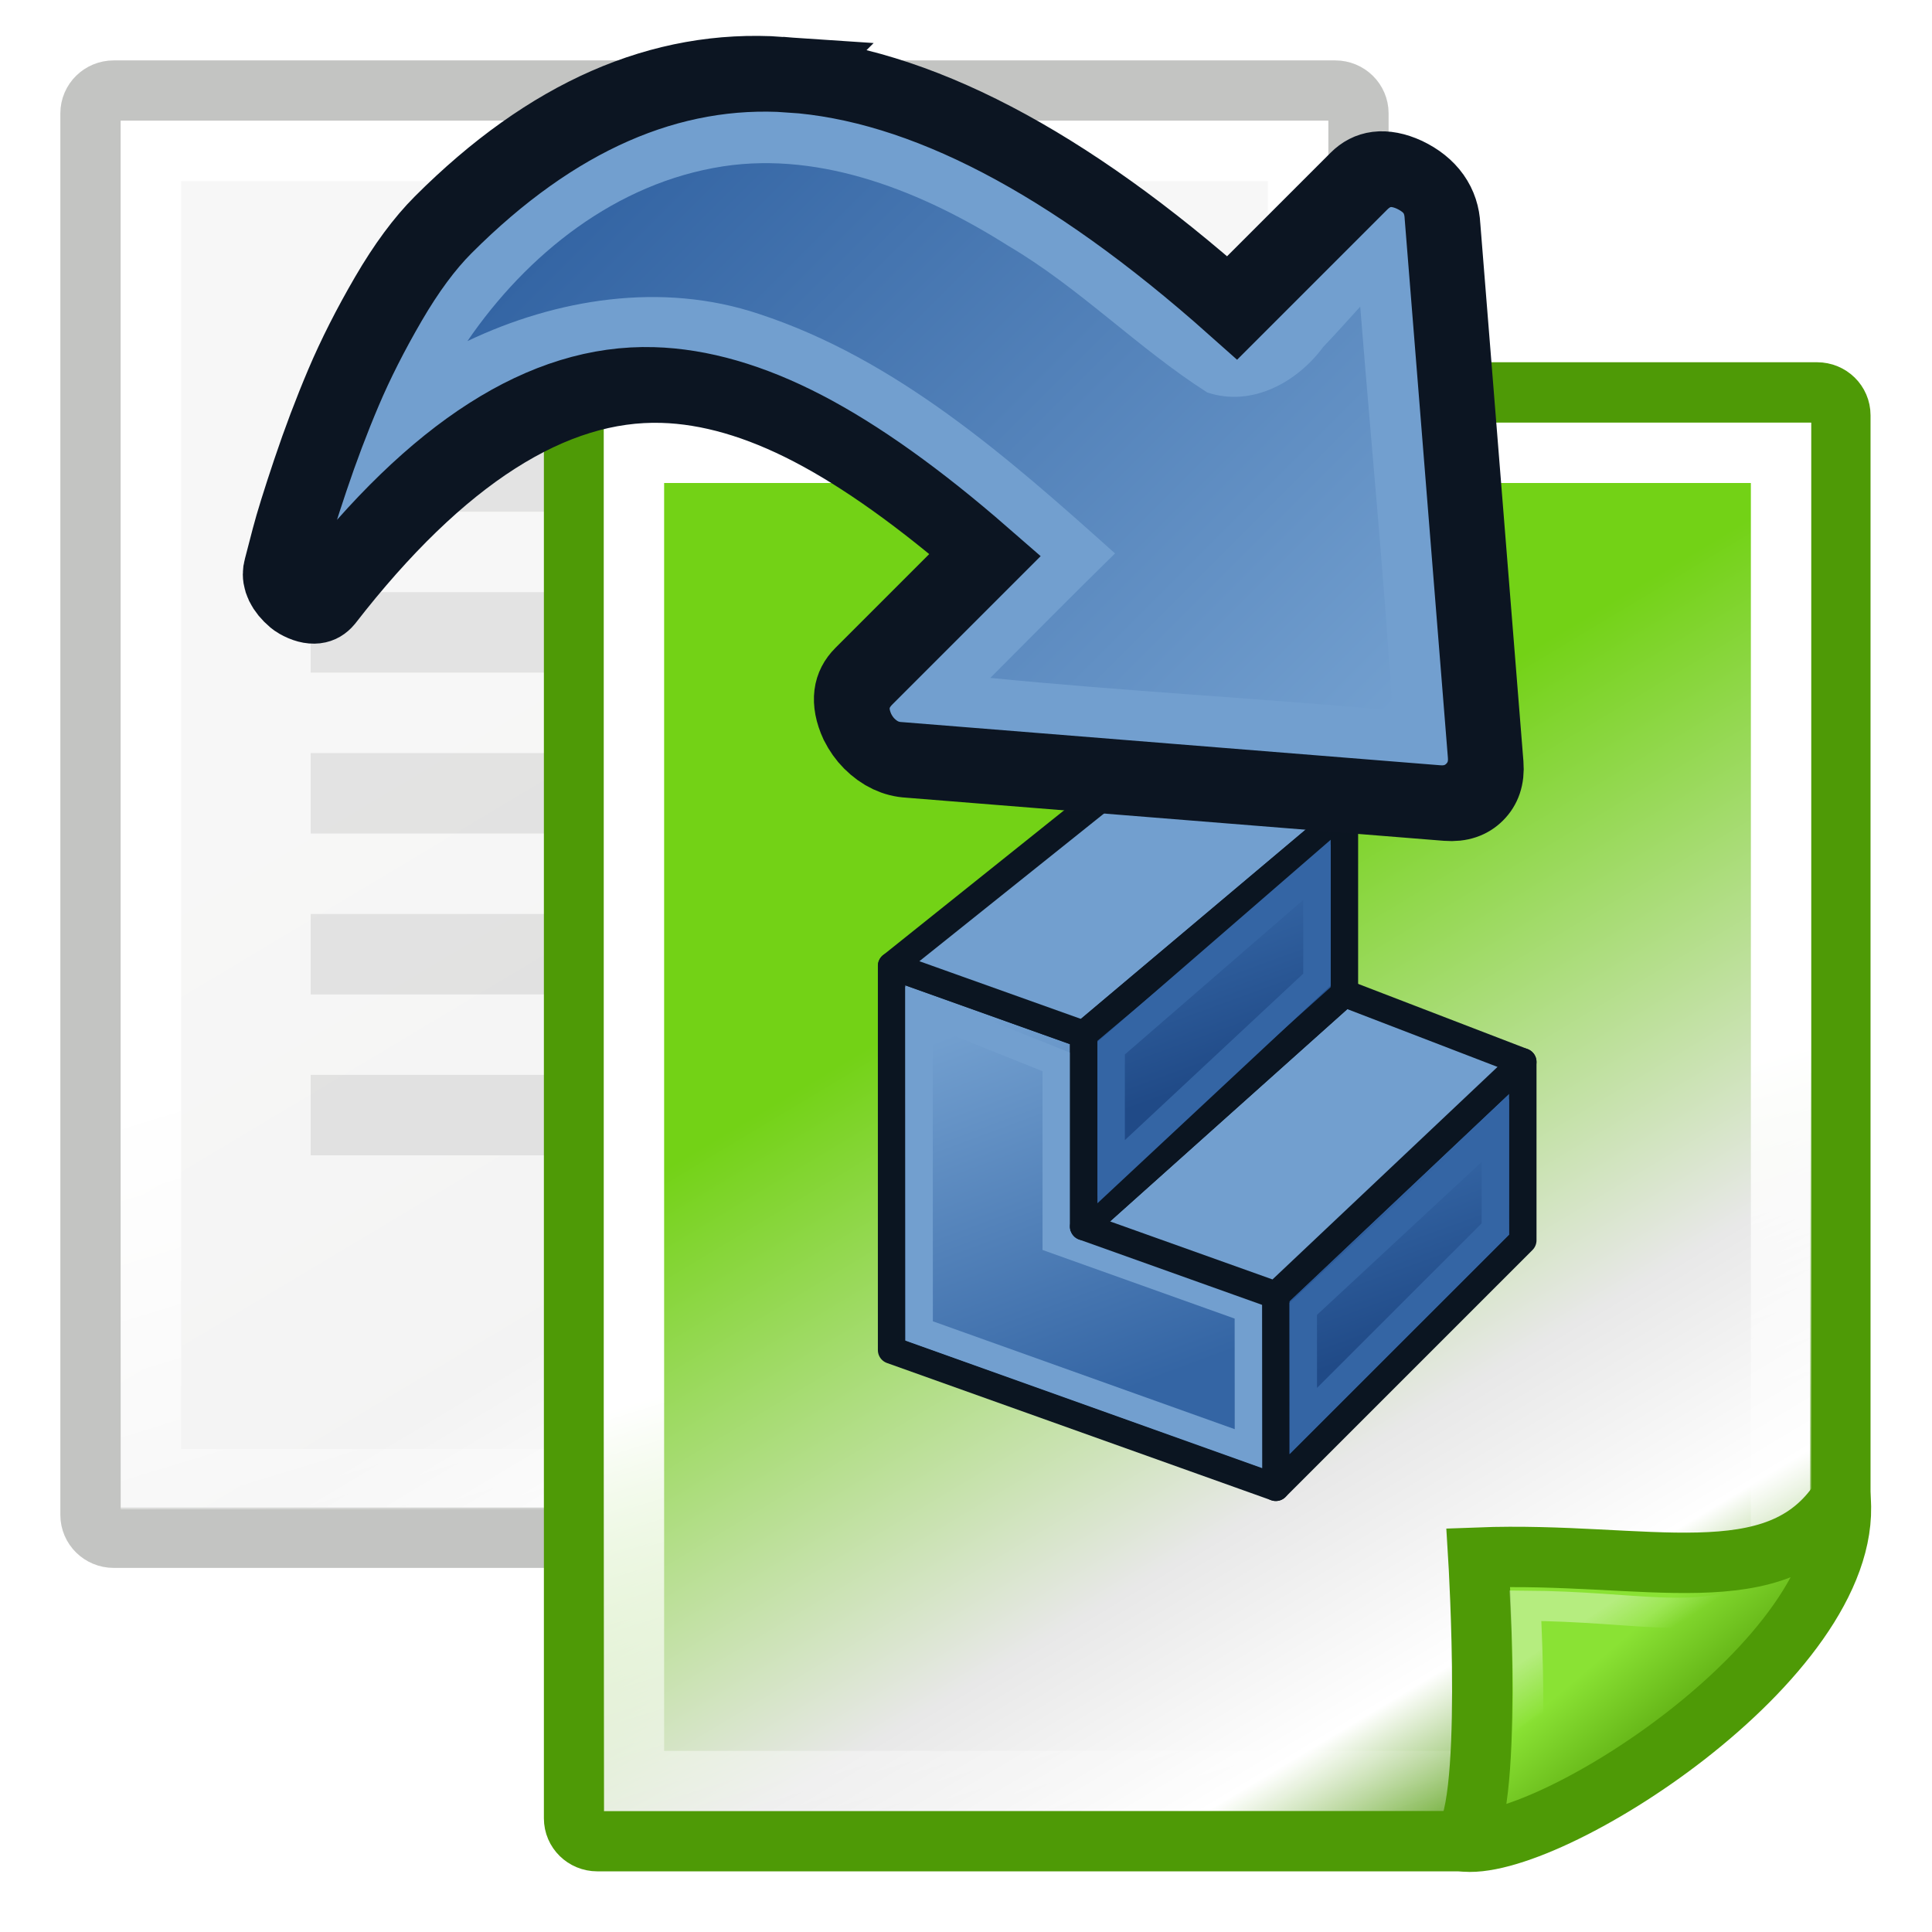
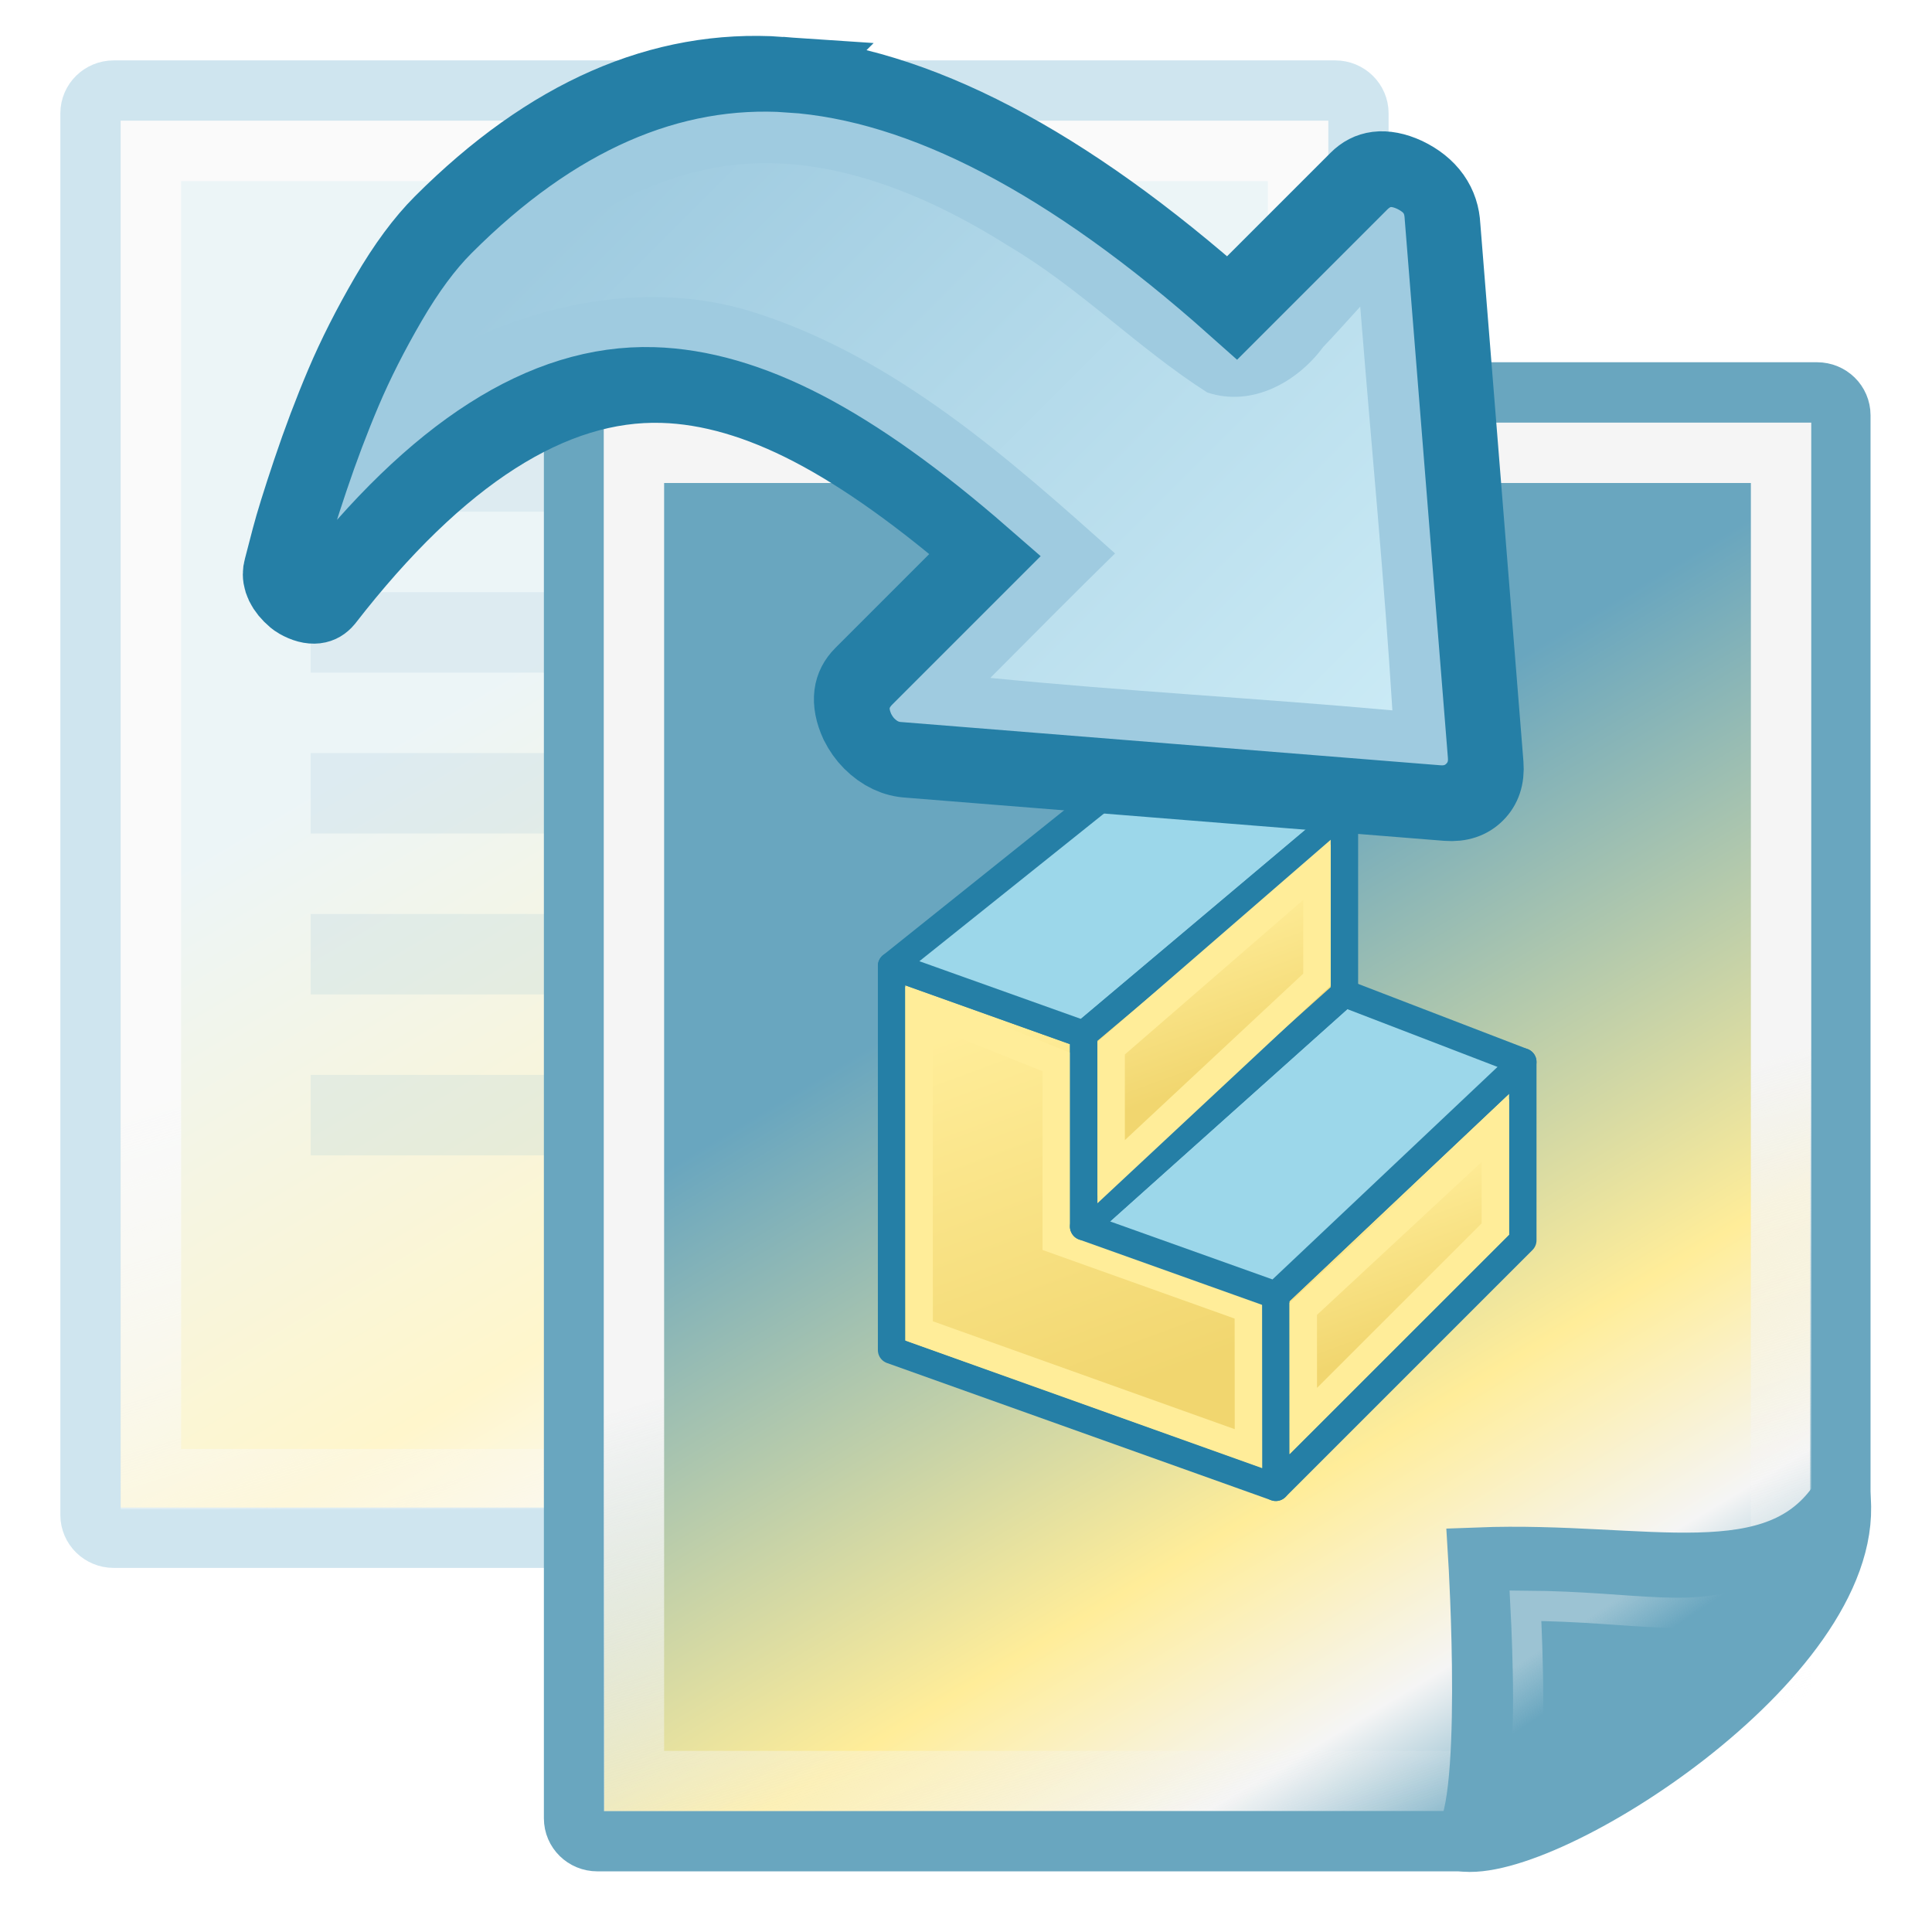
<svg xmlns="http://www.w3.org/2000/svg" xmlns:xlink="http://www.w3.org/1999/xlink" width="64" height="64" id="svg4198" version="1.1">
  <defs id="defs4200">
+     <linearGradient id="linearGradient4">
+       <stop id="stop3" offset="0" style="stop-color:#f1d66f;stop-opacity:1;" />
+       <stop id="stop4" offset="1" style="stop-color:#ffed99;stop-opacity:1;" />
+     </linearGradient>
+     <linearGradient id="linearGradient3">
+       <stop id="stop1" offset="0" style="stop-color:#9fcbe0;stop-opacity:1;" />
+       <stop id="stop2" offset="1" style="stop-color:#caeaf5;stop-opacity:1;" />
+     </linearGradient>
    <linearGradient id="linearGradient978">
-       <stop id="stop970" offset="0" style="stop-color:#73d216;stop-opacity:1" />
-       <stop style="stop-color:#e8e8e8;stop-opacity:1;" offset="0.599" id="stop972" />
-       <stop style="stop-color:#ffffff;stop-opacity:1;" offset="0.828" id="stop974" />
-       <stop id="stop976" offset="1" style="stop-color:#4e9a06;stop-opacity:1" />
+       <stop id="stop970" offset="0" style="stop-color:#69a6bf;stop-opacity:1;" />
+       <stop style="stop-color:#ffed99;stop-opacity:1;" offset="0.599" id="stop972" />
+       <stop style="stop-color:#f5f5f5;stop-opacity:1;" offset="0.828" id="stop974" />
+       <stop id="stop976" offset="1" style="stop-color:#69a6bf;stop-opacity:1;" />
    </linearGradient>
    <linearGradient id="linearGradient15218">
-       <stop style="stop-color:#f0f0ef;stop-opacity:1;" offset="0" id="stop15220" />
-       <stop id="stop2269" offset="0.599" style="stop-color:#e8e8e8;stop-opacity:1;" />
-       <stop id="stop2267" offset="0.828" style="stop-color:#ffffff;stop-opacity:1;" />
-       <stop style="stop-color:#d8d8d3;stop-opacity:1;" offset="1" id="stop15222" />
+       <stop style="stop-color:#daebf0;stop-opacity:1;" offset="0" id="stop15220" />
+       <stop id="stop2269" offset="0.599" style="stop-color:#ffed99;stop-opacity:1;" />
+       <stop id="stop2267" offset="0.828" style="stop-color:#f5f5f5;stop-opacity:1;" />
+       <stop style="stop-color:#daebf0;stop-opacity:1;" offset="1" id="stop15222" />
    </linearGradient>
    <linearGradient id="linearGradient2259">
-       <stop style="stop-color:#ffffff;stop-opacity:1;" offset="0" id="stop2261" />
-       <stop style="stop-color:#ffffff;stop-opacity:0;" offset="1" id="stop2263" />
+       <stop style="stop-color:#f5f5f5;stop-opacity:1;" offset="0" id="stop2261" />
+       <stop style="stop-color:#f5f5f5;stop-opacity:0;" offset="1" id="stop2263" />
    </linearGradient>
    <linearGradient id="linearGradient2224">
-       <stop style="stop-color:#4e9a06;stop-opacity:1" offset="0" id="stop2226" />
-       <stop style="stop-color:#8ae234;stop-opacity:1" offset="1" id="stop2228" />
+       <stop style="stop-color:#69a6bf;stop-opacity:1;" offset="0" id="stop2226" />
+       <stop style="stop-color:#69a6bf;stop-opacity:1;" offset="1" id="stop2228" />
    </linearGradient>
    <linearGradient xlink:href="#linearGradient2224" id="linearGradient2230" x1="35.997" y1="40.458" x2="33.665" y2="37.771" gradientUnits="userSpaceOnUse" gradientTransform="matrix(1.353301,0,0,1.331692,7.728095,-11.61264)" />
    <linearGradient id="linearGradient2251">
-       <stop style="stop-color:#ffffff;stop-opacity:1;" offset="0" id="stop2253" />
-       <stop style="stop-color:#ffffff;stop-opacity:0;" offset="1" id="stop2255" />
+       <stop style="stop-color:#f5f5f5;stop-opacity:1;" offset="0" id="stop2253" />
+       <stop style="stop-color:#f5f5f5;stop-opacity:0;" offset="1" id="stop2255" />
    </linearGradient>
    <linearGradient xlink:href="#linearGradient2251" id="linearGradient2257" x1="33.396" y1="36.921" x2="34.17" y2="38.07" gradientUnits="userSpaceOnUse" gradientTransform="matrix(1.353301,0,0,1.331692,7.858145,-11.88178)" />
    <linearGradient xlink:href="#linearGradient15218" id="linearGradient4258" gradientUnits="userSpaceOnUse" gradientTransform="matrix(1.084283,0,0,0.987595,-8.7244,-4.891713)" x1="22.308" y1="18.992" x2="35.785" y2="39.498" />
    <linearGradient xlink:href="#linearGradient2259" id="linearGradient4260" gradientUnits="userSpaceOnUse" gradientTransform="matrix(0.9820092,0,0,0.9700232,-6.297893,-4.178914)" x1="26.076" y1="26.697" x2="30.811" y2="42.007" />
    <linearGradient xlink:href="#linearGradient2259" id="linearGradient13651" gradientUnits="userSpaceOnUse" gradientTransform="matrix(1.309706,0,0,1.292568,8.535342,-10.65107)" x1="26.076" y1="26.697" x2="30.811" y2="42.007" />
    <linearGradient xlink:href="#linearGradient978" id="linearGradient13653" gradientUnits="userSpaceOnUse" gradientTransform="matrix(1.444291,0,0,1.317411,5.332547,-11.61022)" x1="22.308" y1="18.992" x2="35.785" y2="39.498" />
    <radialGradient r="19.571" fy="33.9" fx="270.583" cy="33.9" cx="270.583" gradientTransform="matrix(1.114922,0.2722306,-0.7507171,3.074564,-471.0863,-148.3286)" gradientUnits="userSpaceOnUse" id="radialGradient3817" xlink:href="#linearGradient3682" />
    <linearGradient id="linearGradient3682">
-       <stop id="stop3684" offset="0" style="stop-color:#ff6d0f;stop-opacity:1;" />
-       <stop id="stop3686" offset="1" style="stop-color:#ff1000;stop-opacity:1;" />
+       <stop id="stop3684" offset="0" style="stop-color:#ffed99;stop-opacity:1;" />
+       <stop id="stop3686" offset="1" style="stop-color:#f1d66f;stop-opacity:1;" />
    </linearGradient>
    <radialGradient r="19.571" fy="29.149" fx="282.646" cy="29.149" cx="282.646" gradientTransform="matrix(0.6186598,0.9666542,-1.033246,0.6612786,-327.2757,-255.8414)" gradientUnits="userSpaceOnUse" id="radialGradient3661" xlink:href="#linearGradient3864" />
    <linearGradient id="linearGradient3864">
-       <stop style="stop-color:#71b2f8;stop-opacity:1;" offset="0" id="stop3866" />
-       <stop style="stop-color:#002795;stop-opacity:1;" offset="1" id="stop3868" />
+       <stop style="stop-color:#9cd7ea;stop-opacity:1;" offset="0" id="stop3866" />
+       <stop style="stop-color:#5f99b1;stop-opacity:1;" offset="1" id="stop3868" />
    </linearGradient>
    <linearGradient gradientUnits="userSpaceOnUse" y2="24.842" x2="37.124" y1="30.749" x1="32.648" id="linearGradient2696" xlink:href="#linearGradient2690" />
    <linearGradient gradientUnits="userSpaceOnUse" y2="24.842" x2="37.124" y1="31.456" x1="36.714" id="linearGradient2688" xlink:href="#linearGradient2682" />
    <linearGradient gradientUnits="userSpaceOnUse" y2="26.649" x2="53.589" y1="23.668" x1="18.936" id="linearGradient2408" xlink:href="#linearGradient2402" />
    <linearGradient gradientUnits="userSpaceOnUse" y2="20.609" x2="15.985" y1="36.061" x1="62.514" id="linearGradient2386" xlink:href="#linearGradient2380" />
    <radialGradient r="15.645" fy="36.421" fx="24.837" cy="36.421" cx="24.837" gradientTransform="matrix(1,0,0,0.536723,0,16.87306)" gradientUnits="userSpaceOnUse" id="radialGradient1503" xlink:href="#linearGradient8662" />
    <linearGradient y2="50.94" x2="45.38" y1="45.264" x1="46.835" gradientUnits="userSpaceOnUse" id="linearGradient1501" xlink:href="#linearGradient2871" />
    <linearGradient y2="26.048" x2="52.854" y1="26.048" x1="5.965" gradientUnits="userSpaceOnUse" id="linearGradient1493" xlink:href="#linearGradient2797" />
    <linearGradient y2="26.048" x2="52.854" y1="26.048" x1="5.965" gradientUnits="userSpaceOnUse" id="linearGradient1491" xlink:href="#linearGradient2797" />
    <linearGradient y2="26.194" x2="37.065" y1="29.73" x1="37.128" gradientTransform="matrix(-1,0,0,-1,47.52791,45.84741)" gradientUnits="userSpaceOnUse" id="linearGradient1488" xlink:href="#linearGradient2847" />
    <linearGradient y2="19.115" x2="15.419" y1="10.612" x1="13.479" gradientTransform="translate(0.465413,-0.277593)" gradientUnits="userSpaceOnUse" id="linearGradient1486" xlink:href="#linearGradient2831" />
    <linearGradient id="linearGradient8662">
-       <stop id="stop8664" offset="0" style="stop-color:#000000;stop-opacity:1;" />
-       <stop id="stop8666" offset="1" style="stop-color:#000000;stop-opacity:0;" />
+       <stop id="stop8664" offset="0" style="stop-color:#257fa6;stop-opacity:1;" />
+       <stop id="stop8666" offset="1" style="stop-color:#257fa6;stop-opacity:0;" />
    </linearGradient>
    <linearGradient id="linearGradient2797">
-       <stop id="stop2799" offset="0" style="stop-color:#ffffff;stop-opacity:1;" />
-       <stop id="stop2801" offset="1" style="stop-color:#ffffff;stop-opacity:0;" />
+       <stop id="stop2799" offset="0" style="stop-color:#f5f5f5;stop-opacity:1;" />
+       <stop id="stop2801" offset="1" style="stop-color:#f5f5f5;stop-opacity:0;" />
    </linearGradient>
    <linearGradient id="linearGradient2831">
-       <stop id="stop2833" offset="0" style="stop-color:#3465a4;stop-opacity:1;" />
-       <stop style="stop-color:#5b86be;stop-opacity:1;" offset="0.333" id="stop2855" />
-       <stop id="stop2835" offset="1" style="stop-color:#83a8d8;stop-opacity:0;" />
+       <stop id="stop2833" offset="0" style="stop-color:#69a6bf;stop-opacity:1;" />
+       <stop style="stop-color:#69a6bf;stop-opacity:1;" offset="0.333" id="stop2855" />
+       <stop id="stop2835" offset="1" style="stop-color:#9cd7ea;stop-opacity:0;" />
    </linearGradient>
    <linearGradient id="linearGradient2847">
-       <stop id="stop2849" offset="0" style="stop-color:#3465a4;stop-opacity:1;" />
-       <stop id="stop2851" offset="1" style="stop-color:#3465a4;stop-opacity:0;" />
+       <stop id="stop2849" offset="0" style="stop-color:#69a6bf;stop-opacity:1;" />
+       <stop id="stop2851" offset="1" style="stop-color:#69a6bf;stop-opacity:0;" />
    </linearGradient>
    <linearGradient id="linearGradient2871">
-       <stop id="stop2873" offset="0" style="stop-color:#3465a4;stop-opacity:1;" />
-       <stop id="stop2875" offset="1" style="stop-color:#3465a4;stop-opacity:1" />
+       <stop id="stop2873" offset="0" style="stop-color:#69a6bf;stop-opacity:1;" />
+       <stop id="stop2875" offset="1" style="stop-color:#69a6bf;stop-opacity:1" />
    </linearGradient>
    <linearGradient id="linearGradient2380">
-       <stop id="stop2382" offset="0" style="stop-color:#b9cfe7;stop-opacity:1" />
-       <stop id="stop2384" offset="1" style="stop-color:#729fcf;stop-opacity:1" />
+       <stop id="stop2382" offset="0" style="stop-color:#9cd7ea;stop-opacity:1" />
+       <stop id="stop2384" offset="1" style="stop-color:#69a6bf;stop-opacity:1" />
    </linearGradient>
    <linearGradient id="linearGradient2402">
-       <stop id="stop2404" offset="0" style="stop-color:#729fcf;stop-opacity:1;" />
-       <stop id="stop2406" offset="1" style="stop-color:#528ac5;stop-opacity:1;" />
+       <stop id="stop2404" offset="0" style="stop-color:#69a6bf;stop-opacity:1;" />
+       <stop id="stop2406" offset="1" style="stop-color:#69a6bf;stop-opacity:1;" />
    </linearGradient>
    <linearGradient id="linearGradient2682">
-       <stop id="stop2684" offset="0" style="stop-color:#3977c3;stop-opacity:1;" />
-       <stop id="stop2686" offset="1" style="stop-color:#89aedc;stop-opacity:0;" />
+       <stop id="stop2684" offset="0" style="stop-color:#69a6bf;stop-opacity:1;" />
+       <stop id="stop2686" offset="1" style="stop-color:#9cd7ea;stop-opacity:0;" />
    </linearGradient>
    <linearGradient id="linearGradient2690">
-       <stop id="stop2692" offset="0" style="stop-color:#c4d7eb;stop-opacity:1;" />
-       <stop id="stop2694" offset="1" style="stop-color:#c4d7eb;stop-opacity:0;" />
+       <stop id="stop2692" offset="0" style="stop-color:#9cd7ea;stop-opacity:1;" />
+       <stop id="stop2694" offset="1" style="stop-color:#9cd7ea;stop-opacity:0;" />
    </linearGradient>
    <linearGradient xlink:href="#linearGradient2380" id="linearGradient3681" gradientUnits="userSpaceOnUse" x1="62.514" y1="36.061" x2="15.985" y2="20.609" />
    <linearGradient xlink:href="#linearGradient2871" id="linearGradient3683" gradientUnits="userSpaceOnUse" x1="46.835" y1="45.264" x2="45.38" y2="50.94" />
    <linearGradient xlink:href="#linearGradient2402" id="linearGradient3685" gradientUnits="userSpaceOnUse" x1="18.936" y1="23.668" x2="53.589" y2="26.649" />
    <linearGradient xlink:href="#linearGradient2871" id="linearGradient3687" gradientUnits="userSpaceOnUse" x1="46.835" y1="45.264" x2="45.38" y2="50.94" />
    <linearGradient xlink:href="#linearGradient2690" id="linearGradient3698" gradientUnits="userSpaceOnUse" x1="32.648" y1="30.749" x2="37.124" y2="24.842" gradientTransform="translate(-64.24781,5.582514)" />
    <linearGradient xlink:href="#linearGradient2682" id="linearGradient3700" gradientUnits="userSpaceOnUse" x1="36.714" y1="31.456" x2="37.124" y2="24.842" gradientTransform="translate(-64.24781,5.582514)" />
    <linearGradient xlink:href="#linearGradient2831" id="linearGradient3705" gradientUnits="userSpaceOnUse" gradientTransform="translate(-63.7824,5.304921)" x1="13.479" y1="10.612" x2="15.419" y2="19.115" />
    <linearGradient xlink:href="#linearGradient2847" id="linearGradient3707" gradientUnits="userSpaceOnUse" gradientTransform="matrix(-1,0,0,-1,-16.7199,51.42992)" x1="37.128" y1="29.73" x2="37.065" y2="26.194" />
    <linearGradient xlink:href="#linearGradient2831" id="linearGradient3745" gradientUnits="userSpaceOnUse" gradientTransform="translate(-63.7824,5.304921)" x1="13.479" y1="10.612" x2="15.419" y2="19.115" />
    <linearGradient xlink:href="#linearGradient2847" id="linearGradient3747" gradientUnits="userSpaceOnUse" gradientTransform="matrix(-1,0,0,-1,-16.7199,51.42992)" x1="37.128" y1="29.73" x2="37.065" y2="26.194" />
    <linearGradient xlink:href="#linearGradient2380" id="linearGradient3749" gradientUnits="userSpaceOnUse" x1="62.514" y1="36.061" x2="15.985" y2="20.609" />
    <linearGradient xlink:href="#linearGradient2871" id="linearGradient3751" gradientUnits="userSpaceOnUse" x1="46.835" y1="45.264" x2="45.38" y2="50.94" />
    <linearGradient xlink:href="#linearGradient2380" id="linearGradient3753" gradientUnits="userSpaceOnUse" x1="62.514" y1="36.061" x2="15.985" y2="20.609" />
    <linearGradient xlink:href="#linearGradient2797" id="linearGradient3755" gradientUnits="userSpaceOnUse" x1="5.965" y1="26.048" x2="52.854" y2="26.048" />
    <linearGradient gradientTransform="matrix(0.8506406,0,0,0.8506406,98.19778,5.187313)" xlink:href="#linearGradient3682-0" id="linearGradient3806" x1="-206.699" y1="68.842" x2="-211.402" y2="7.711" gradientUnits="userSpaceOnUse" />
    <linearGradient id="linearGradient3682-0">
-       <stop id="stop3684-0" offset="0" style="stop-color:#a40000;stop-opacity:1" />
-       <stop id="stop3686-0" offset="1" style="stop-color:#ef2929;stop-opacity:1" />
+       <stop id="stop3684-0" offset="0" style="stop-color:#f1d66f;stop-opacity:1" />
+       <stop id="stop3686-0" offset="1" style="stop-color:#ffed99;stop-opacity:1" />
    </linearGradient>
    <linearGradient xlink:href="#linearGradient3864-9" id="linearGradient3808" x1="-146.745" y1="58.262" x2="-157.325" y2="26.521" gradientUnits="userSpaceOnUse" gradientTransform="matrix(1.009449,0,0,1.009449,-20.30797,3.726008)" />
    <linearGradient id="linearGradient3864-9">
-       <stop style="stop-color:#204a87;stop-opacity:1" offset="0" id="stop3866-1" />
-       <stop style="stop-color:#729fcf;stop-opacity:1" offset="1" id="stop3868-1" />
+       <stop style="stop-color:#5f99b1;stop-opacity:1" offset="0" id="stop3866-1" />
+       <stop style="stop-color:#69a6bf;stop-opacity:1" offset="1" id="stop3868-1" />
    </linearGradient>
    <linearGradient y2="26.521" x2="-157.325" y1="58.262" x1="-146.745" gradientTransform="matrix(0.8586786,0,0,0.8586786,80.92299,8.356807)" gradientUnits="userSpaceOnUse" id="linearGradient3168" xlink:href="#linearGradient3864-9" />
    <linearGradient xlink:href="#linearGradient3864-9" id="linearGradient3212" gradientUnits="userSpaceOnUse" gradientTransform="matrix(0.8586786,0,0,0.8586786,80.92299,8.356807)" x1="-146.745" y1="58.262" x2="-157.325" y2="26.521" />
    <linearGradient xlink:href="#linearGradient3682-0" id="linearGradient3214" gradientUnits="userSpaceOnUse" gradientTransform="matrix(0.8506406,0,0,0.8506406,98.19778,5.187313)" x1="-206.699" y1="68.842" x2="-211.402" y2="7.711" />
-     <linearGradient xlink:href="#linearGradient4383" id="linearGradient2" x1="1137.309" y1="1091.99" x2="1307.952" y2="1091.99" gradientUnits="userSpaceOnUse" />
+     <linearGradient xlink:href="#linearGradient3" id="linearGradient2" x1="1137.309" y1="1091.99" x2="1307.952" y2="1091.99" gradientUnits="userSpaceOnUse" />
    <linearGradient id="linearGradient4383">
-       <stop id="stop4385" offset="0" style="stop-color:#3465a4;stop-opacity:1" />
-       <stop id="stop4387" offset="1" style="stop-color:#729fcf;stop-opacity:1" />
+       <stop id="stop4385" offset="0" style="stop-color:#f1d66f;stop-opacity:1;" />
+       <stop id="stop4387" offset="1" style="stop-color:#ffed99;stop-opacity:1;" />
    </linearGradient>
    <linearGradient y2="27.588" x2="17.244" y1="54.588" x1="27.244" gradientTransform="translate(65.75647,954.774)" gradientUnits="userSpaceOnUse" id="linearGradient69056" xlink:href="#linearGradient4383" />
    <linearGradient gradientTransform="translate(68.28565,958.7763)" gradientUnits="userSpaceOnUse" y2="34.586" x2="44.714" y1="45.586" x1="48.714" id="linearGradient4399" xlink:href="#linearGradient4393" />
    <linearGradient id="linearGradient4393">
-       <stop id="stop4395" offset="0" style="stop-color:#204a87;stop-opacity:1" />
-       <stop id="stop4397" offset="1" style="stop-color:#3465a4;stop-opacity:1" />
+       <stop id="stop4395" offset="0" style="stop-color:#f1d66f;stop-opacity:1;" />
+       <stop id="stop4397" offset="1" style="stop-color:#ffed99;stop-opacity:1;" />
    </linearGradient>
-     <linearGradient y2="34.586" x2="44.714" y1="45.586" x1="48.714" gradientTransform="translate(54.28565,939.7763)" gradientUnits="userSpaceOnUse" id="linearGradient69042" xlink:href="#linearGradient4393" />
+     <linearGradient y2="34.586" x2="44.714" y1="45.586" x1="48.714" gradientTransform="translate(54.28565,939.7763)" gradientUnits="userSpaceOnUse" id="linearGradient69042" xlink:href="#linearGradient4" />
  </defs>
  <g id="layer1" transform="translate(0,16)">
    <g id="g4268" style="opacity:0.5" transform="matrix(1.3337,0,0,1.332512,0.9348441,-15.08262)">
-       <rect y="34.033" x="20.162" height="2" width="13" id="rect2279" style="color:#000000;display:inline;overflow:visible;visibility:visible;opacity:0.17;fill:#000000;fill-opacity:1;fill-rule:evenodd;stroke:none;stroke-width:1;marker:none" />
-       <rect ry="0.566" rx="0.576" y="1.563" x="1.548" height="35.977" width="31.491" id="rect4238" style="fill:url(#linearGradient4258);fill-opacity:1;fill-rule:evenodd;stroke:#888a85;stroke-width:1.5;stroke-linecap:butt;stroke-linejoin:miter;stroke-miterlimit:4;stroke-dasharray:none;stroke-dashoffset:0;stroke-opacity:1" />
+       <rect y="34.033" x="20.162" height="2" width="13" id="rect2279" style="color:#257fa6;display:inline;overflow:visible;visibility:visible;opacity:0.17;fill:#257fa6;fill-opacity:1;fill-rule:evenodd;stroke:none;stroke-width:1;marker:none" />
+       <rect ry="0.566" rx="0.576" y="1.563" x="1.548" height="35.977" width="31.491" id="rect4238" style="fill:url(#linearGradient4258);fill-opacity:1;fill-rule:evenodd;stroke:#9fcbe0;stroke-width:1.5;stroke-linecap:butt;stroke-linejoin:miter;stroke-miterlimit:4;stroke-dasharray:none;stroke-dashoffset:0;stroke-opacity:1" />
      <rect ry="0" rx="0" y="3.064" x="3.048" height="33.02" width="28.492" id="rect4240" style="fill:none;stroke:url(#linearGradient4260);stroke-width:1.5;stroke-linecap:butt;stroke-linejoin:miter;stroke-miterlimit:4;stroke-dasharray:none;stroke-dashoffset:0;stroke-opacity:1" />
-       <rect y="10.033" x="7.016" height="2" width="21" id="rect4248" style="color:#000000;display:inline;overflow:visible;visibility:visible;opacity:0.17;fill:#000000;fill-opacity:1;fill-rule:evenodd;stroke:none;stroke-width:1;marker:none" />
-       <rect style="color:#000000;display:inline;overflow:visible;visibility:visible;opacity:0.17;fill:#000000;fill-opacity:1;fill-rule:evenodd;stroke:none;stroke-width:1;marker:none" id="rect4250" width="20" height="2" x="7.016" y="14.033" />
-       <rect y="18.033" x="7.016" height="2" width="18" id="rect4252" style="color:#000000;display:inline;overflow:visible;visibility:visible;opacity:0.17;fill:#000000;fill-opacity:1;fill-rule:evenodd;stroke:none;stroke-width:1;marker:none" />
-       <rect style="color:#000000;display:inline;overflow:visible;visibility:visible;opacity:0.17;fill:#000000;fill-opacity:1;fill-rule:evenodd;stroke:none;stroke-width:1;marker:none" id="rect4254" width="21" height="2" x="7.016" y="22.033" />
-       <rect y="26.033" x="7.016" height="2" width="13" id="rect4256" style="color:#000000;display:inline;overflow:visible;visibility:visible;opacity:0.17;fill:#000000;fill-opacity:1;fill-rule:evenodd;stroke:none;stroke-width:1;marker:none" />
+       <rect y="10.033" x="7.016" height="2" width="21" id="rect4248" style="color:#257fa6;display:inline;overflow:visible;visibility:visible;opacity:0.17;fill:#257fa6;fill-opacity:1;fill-rule:evenodd;stroke:none;stroke-width:1;marker:none" />
+       <rect style="color:#257fa6;display:inline;overflow:visible;visibility:visible;opacity:0.17;fill:#257fa6;fill-opacity:1;fill-rule:evenodd;stroke:none;stroke-width:1;marker:none" id="rect4250" width="20" height="2" x="7.016" y="14.033" />
+       <rect y="18.033" x="7.016" height="2" width="18" id="rect4252" style="color:#257fa6;display:inline;overflow:visible;visibility:visible;opacity:0.17;fill:#257fa6;fill-opacity:1;fill-rule:evenodd;stroke:none;stroke-width:1;marker:none" />
+       <rect style="color:#257fa6;display:inline;overflow:visible;visibility:visible;opacity:0.17;fill:#257fa6;fill-opacity:1;fill-rule:evenodd;stroke:none;stroke-width:1;marker:none" id="rect4254" width="21" height="2" x="7.016" y="22.033" />
+       <rect y="26.033" x="7.016" height="2" width="13" id="rect4256" style="color:#257fa6;display:inline;overflow:visible;visibility:visible;opacity:0.17;fill:#257fa6;fill-opacity:1;fill-rule:evenodd;stroke:none;stroke-width:1;marker:none" />
    </g>
-     <path id="rect12413" d="m 19.788,-3 h 40.405 c 0.427,0 0.771,0.337 0.771,0.756 V 33.934 c 0,3.298 -9.31,11.057 -12.542,11.057 H 19.788 c -0.427,0 -0.771,-0.337 -0.771,-0.756 V -2.244 c 0,-0.419 0.344,-0.756 0.771,-0.756 z" style="fill:url(#linearGradient13653);fill-opacity:1;fill-rule:evenodd;stroke:#4e9a06;stroke-width:2;stroke-linecap:butt;stroke-linejoin:miter;stroke-miterlimit:4;stroke-dashoffset:0;stroke-opacity:1" />
+     <path id="rect12413" d="m 19.788,-3 h 40.405 c 0.427,0 0.771,0.337 0.771,0.756 V 33.934 c 0,3.298 -9.31,11.057 -12.542,11.057 H 19.788 c -0.427,0 -0.771,-0.337 -0.771,-0.756 V -2.244 c 0,-0.419 0.344,-0.756 0.771,-0.756 z" style="fill:url(#linearGradient13653);fill-opacity:1;fill-rule:evenodd;stroke:#69a6bf;stroke-width:2;stroke-linecap:butt;stroke-linejoin:miter;stroke-miterlimit:4;stroke-dashoffset:0;stroke-opacity:1" />
    <rect style="fill:none;stroke:url(#linearGradient13651);stroke-width:2;stroke-linecap:butt;stroke-linejoin:miter;stroke-miterlimit:4;stroke-dasharray:none;stroke-dashoffset:0;stroke-opacity:1" id="rect15244" width="38" height="44" x="21" y="-1" rx="0" ry="0" />
-     <path style="color:#000000;display:inline;overflow:visible;visibility:visible;fill:url(#linearGradient2230);fill-opacity:1;fill-rule:evenodd;stroke:#4e9a06;stroke-width:2;stroke-linecap:butt;stroke-linejoin:miter;stroke-miterlimit:4;stroke-dasharray:none;stroke-dashoffset:0;stroke-opacity:1;marker:none" d="m 48.407,44.989 c 2.748,0.439 12.977,-6.032 12.565,-11.317 -2.116,3.227 -6.44,1.714 -12,1.925 0,0 0.535,8.725 -0.565,9.391 z" id="path2210" />
-     <path id="path2247" d="m 50.5,42.301 c 1.854,-0.911 5.993,-2.858 7.751,-5.363 -2.16,0.906 -3.989,0.279 -7.717,0.254 0,0 0.22,4.078 -0.034,5.11 z" style="color:#000000;display:inline;overflow:visible;visibility:visible;opacity:0.369;fill:none;stroke:url(#linearGradient2257);stroke-width:1;stroke-linecap:butt;stroke-linejoin:miter;stroke-miterlimit:4;stroke-dasharray:none;stroke-dashoffset:0;stroke-opacity:1;marker:none" />
+     <path style="color:#257fa6;display:inline;overflow:visible;visibility:visible;fill:url(#linearGradient2230);fill-opacity:1;fill-rule:evenodd;stroke:#69a6bf;stroke-width:2;stroke-linecap:butt;stroke-linejoin:miter;stroke-miterlimit:4;stroke-dasharray:none;stroke-dashoffset:0;stroke-opacity:1;marker:none" d="m 48.407,44.989 c 2.748,0.439 12.977,-6.032 12.565,-11.317 -2.116,3.227 -6.44,1.714 -12,1.925 0,0 0.535,8.725 -0.565,9.391 z" id="path2210" />
+     <path id="path2247" d="m 50.5,42.301 c 1.854,-0.911 5.993,-2.858 7.751,-5.363 -2.16,0.906 -3.989,0.279 -7.717,0.254 0,0 0.22,4.078 -0.034,5.11 z" style="color:#257fa6;display:inline;overflow:visible;visibility:visible;opacity:0.369;fill:none;stroke:url(#linearGradient2257);stroke-width:1;stroke-linecap:butt;stroke-linejoin:miter;stroke-miterlimit:4;stroke-dasharray:none;stroke-dashoffset:0;stroke-opacity:1;marker:none" />
  </g>
  <g id="g933" transform="matrix(0.4545446,0,0,0.4545446,-5.010072,-412.7135)">
-     <path style="fill:url(#linearGradient69056);fill-opacity:1;fill-rule:nonzero;stroke:#0b1521;stroke-width:2;stroke-linejoin:round;stroke-miterlimit:4;stroke-dasharray:none" d="m 76,1006.362 v -28 l 14,5 v 14 l 14,5 v 14 z" id="path4381" />
-     <path style="fill:url(#linearGradient4399);fill-opacity:1;fill-rule:nonzero;stroke:#0b1521;stroke-width:2;stroke-linejoin:round;stroke-miterlimit:4;stroke-dasharray:none" d="m 104,1016.362 v -14 l 18,-17 v 13 z" id="path4391" />
-     <path style="fill:#729fcf;fill-opacity:1;fill-rule:nonzero;stroke:#0b1521;stroke-width:2;stroke-linejoin:round;stroke-miterlimit:4;stroke-dasharray:none" d="m 76,978.362 20,-16 13,5 -19,16 z" id="path4403" />
-     <path style="fill:none;stroke:#729fcf;stroke-width:2;stroke-linejoin:miter;stroke-miterlimit:4;stroke-dasharray:none" d="M 78.008,1004.968 78,981.362 l 10,4 v 13 l 14,5 0.008,10.185 z" id="path4381-7" />
-     <path style="fill:none;stroke:#3465a4;stroke-width:2;stroke-linejoin:miter;stroke-miterlimit:4;stroke-dasharray:none" d="m 106.005,1011.53 -0.005,-8.168 14,-13 0.002,7.177 z" id="path4391-0" />
-     <path id="path69038" d="m 90,997.362 19,-17 13,5 -18,17 z" style="fill:#729fcf;fill-opacity:1;fill-rule:nonzero;stroke:#0b1521;stroke-width:2;stroke-linejoin:round;stroke-miterlimit:4;stroke-dasharray:none" />
-     <path id="path69040" d="m 90,997.362 v -14 l 19,-16 v 13 z" style="fill:url(#linearGradient69042);fill-opacity:1;fill-rule:nonzero;stroke:#0b1521;stroke-width:2;stroke-linejoin:round;stroke-miterlimit:4;stroke-dasharray:none" />
-     <path id="path69044" d="m 92,993.362 v -9 l 15,-13 v 8 z" style="fill:none;stroke:#3465a4;stroke-width:2;stroke-linejoin:miter;stroke-miterlimit:4;stroke-dasharray:none" />
+     <path style="fill:url(#linearGradient69056);fill-opacity:1;fill-rule:nonzero;stroke:#257fa6;stroke-width:2;stroke-linejoin:round;stroke-miterlimit:4;stroke-dasharray:none;stroke-opacity:1" d="m 76,1006.362 v -28 l 14,5 v 14 l 14,5 v 14 z" id="path4381" />
+     <path style="fill:url(#linearGradient4399);fill-opacity:1;fill-rule:nonzero;stroke:#257fa6;stroke-width:2;stroke-linejoin:round;stroke-miterlimit:4;stroke-dasharray:none" d="m 104,1016.362 v -14 l 18,-17 v 13 z" id="path4391" />
+     <path style="fill:#9cd7ea;fill-opacity:1;fill-rule:nonzero;stroke:#257fa6;stroke-width:2;stroke-linejoin:round;stroke-miterlimit:4;stroke-dasharray:none;stroke-opacity:1" d="m 76,978.362 20,-16 13,5 -19,16 z" id="path4403" />
+     <path style="fill:none;stroke:#ffed99;stroke-width:2;stroke-linejoin:miter;stroke-miterlimit:4;stroke-dasharray:none;stroke-opacity:1" d="M 78.008,1004.968 78,981.362 l 10,4 v 13 l 14,5 0.008,10.185 z" id="path4381-7" />
+     <path style="fill:none;stroke:#ffed99;stroke-width:2;stroke-linejoin:miter;stroke-miterlimit:4;stroke-dasharray:none;stroke-opacity:1" d="m 106.005,1011.53 -0.005,-8.168 14,-13 0.002,7.177 z" id="path4391-0" />
+     <path id="path69038" d="m 90,997.362 19,-17 13,5 -18,17 z" style="fill:#9cd7ea;fill-opacity:1;fill-rule:nonzero;stroke:#257fa6;stroke-width:2;stroke-linejoin:round;stroke-miterlimit:4;stroke-dasharray:none;stroke-opacity:1" />
+     <path id="path69040" d="m 90,997.362 v -14 l 19,-16 v 13 z" style="fill:url(#linearGradient69042);fill-opacity:1;fill-rule:nonzero;stroke:#257fa6;stroke-width:2;stroke-linejoin:round;stroke-miterlimit:4;stroke-dasharray:none;stroke-opacity:1" />
+     <path id="path69044" d="m 92,993.362 v -9 l 15,-13 v 8 z" style="fill:none;stroke:#ffed99;stroke-width:2;stroke-linejoin:miter;stroke-miterlimit:4;stroke-dasharray:none;stroke-opacity:1" />
  </g>
  <g id="g4310" transform="matrix(0.1267654,0.1267654,-0.1120873,0.1120872,1.194934,-263.1447)">
-     <path id="path4312" d="m 1145.565,1074.154 c 18.594,-18.383 48.217,-28.906 88.869,-31.574 v -37.433 c 0,-4 1.929,-6.81 5.787,-8.43 4.055,-1.616 7.517,-0.952 10.385,2.001 l 75.958,73.151 c 1.88,1.812 2.818,3.954 2.818,6.43 0,2.477 -0.939,4.619 -2.818,6.429 l -75.96,73.15 c -1.783,1.81 -4.006,2.715 -6.677,2.715 -1.187,0 -2.422,-0.238 -3.708,-0.714 -3.857,-1.62 -5.788,-4.427 -5.788,-8.43 v -35.862 c -15.923,1.239 -29.15,3.739 -39.688,7.501 -10.533,3.763 -18.964,9.025 -25.295,15.788 -14.738,15.716 -19.981,42.621 -15.727,80.724 0.195,2.478 -0.939,4.096 -3.413,4.858 -0.297,0.097 -0.741,0.142 -1.335,0.142 -1.978,0 -3.361,-0.809 -4.154,-2.429 l -2.967,-5.715 c -1.383,-2.668 -3.386,-6.978 -6.007,-12.931 -2.619,-5.956 -4.997,-11.907 -7.124,-17.861 -2.127,-5.952 -4.03,-12.524 -5.712,-19.715 -1.681,-7.194 -2.522,-13.551 -2.522,-19.074 0,-32.004 8.361,-56.243 25.078,-72.722 z" style="opacity:1;fill:#729fcf;fill-opacity:1;stroke:#0c1522;stroke-width:14.83;stroke-miterlimit:4;stroke-dasharray:none;stroke-opacity:1" />
+     <path id="path4312" d="m 1145.565,1074.154 c 18.594,-18.383 48.217,-28.906 88.869,-31.574 v -37.433 c 0,-4 1.929,-6.81 5.787,-8.43 4.055,-1.616 7.517,-0.952 10.385,2.001 l 75.958,73.151 c 1.88,1.812 2.818,3.954 2.818,6.43 0,2.477 -0.939,4.619 -2.818,6.429 l -75.96,73.15 c -1.783,1.81 -4.006,2.715 -6.677,2.715 -1.187,0 -2.422,-0.238 -3.708,-0.714 -3.857,-1.62 -5.788,-4.427 -5.788,-8.43 v -35.862 c -15.923,1.239 -29.15,3.739 -39.688,7.501 -10.533,3.763 -18.964,9.025 -25.295,15.788 -14.738,15.716 -19.981,42.621 -15.727,80.724 0.195,2.478 -0.939,4.096 -3.413,4.858 -0.297,0.097 -0.741,0.142 -1.335,0.142 -1.978,0 -3.361,-0.809 -4.154,-2.429 l -2.967,-5.715 c -1.383,-2.668 -3.386,-6.978 -6.007,-12.931 -2.619,-5.956 -4.997,-11.907 -7.124,-17.861 -2.127,-5.952 -4.03,-12.524 -5.712,-19.715 -1.681,-7.194 -2.522,-13.551 -2.522,-19.074 0,-32.004 8.361,-56.243 25.078,-72.722 z" style="opacity:1;fill:#9fcbe0;fill-opacity:1;stroke:#257fa6;stroke-width:14.83;stroke-miterlimit:4;stroke-dasharray:none;stroke-opacity:1" />
    <path style="opacity:1;fill:url(#linearGradient2);fill-opacity:1;stroke:none;stroke-width:34.753;stroke-miterlimit:4;stroke-dasharray:none;stroke-opacity:1" d="m 1252.646,1025.062 c 18.444,17.762 37.163,35.196 55.306,53.324 -19.091,18.007 -37.542,36.784 -56.775,54.618 -0.018,-12.274 -0.087,-24.549 0.032,-36.823 -26.446,1.641 -53.969,3.575 -77.82,17.23 -17.009,9.58 -28.488,27.811 -34.539,47.088 -3.574,-21.597 -1.29,-45.341 10.607,-63.661 11.027,-16.901 29.536,-25.727 47.629,-30.34 14.784,-4.328 30.256,-4.013 45.128,-7.726 7.839,-4.398 10.419,-14.928 9.218,-23.842 -0.062,-3.792 -0.289,-7.633 -0.432,-11.451 0.549,0.527 1.098,1.055 1.647,1.583 z" id="path4314" />
  </g>
</svg>
